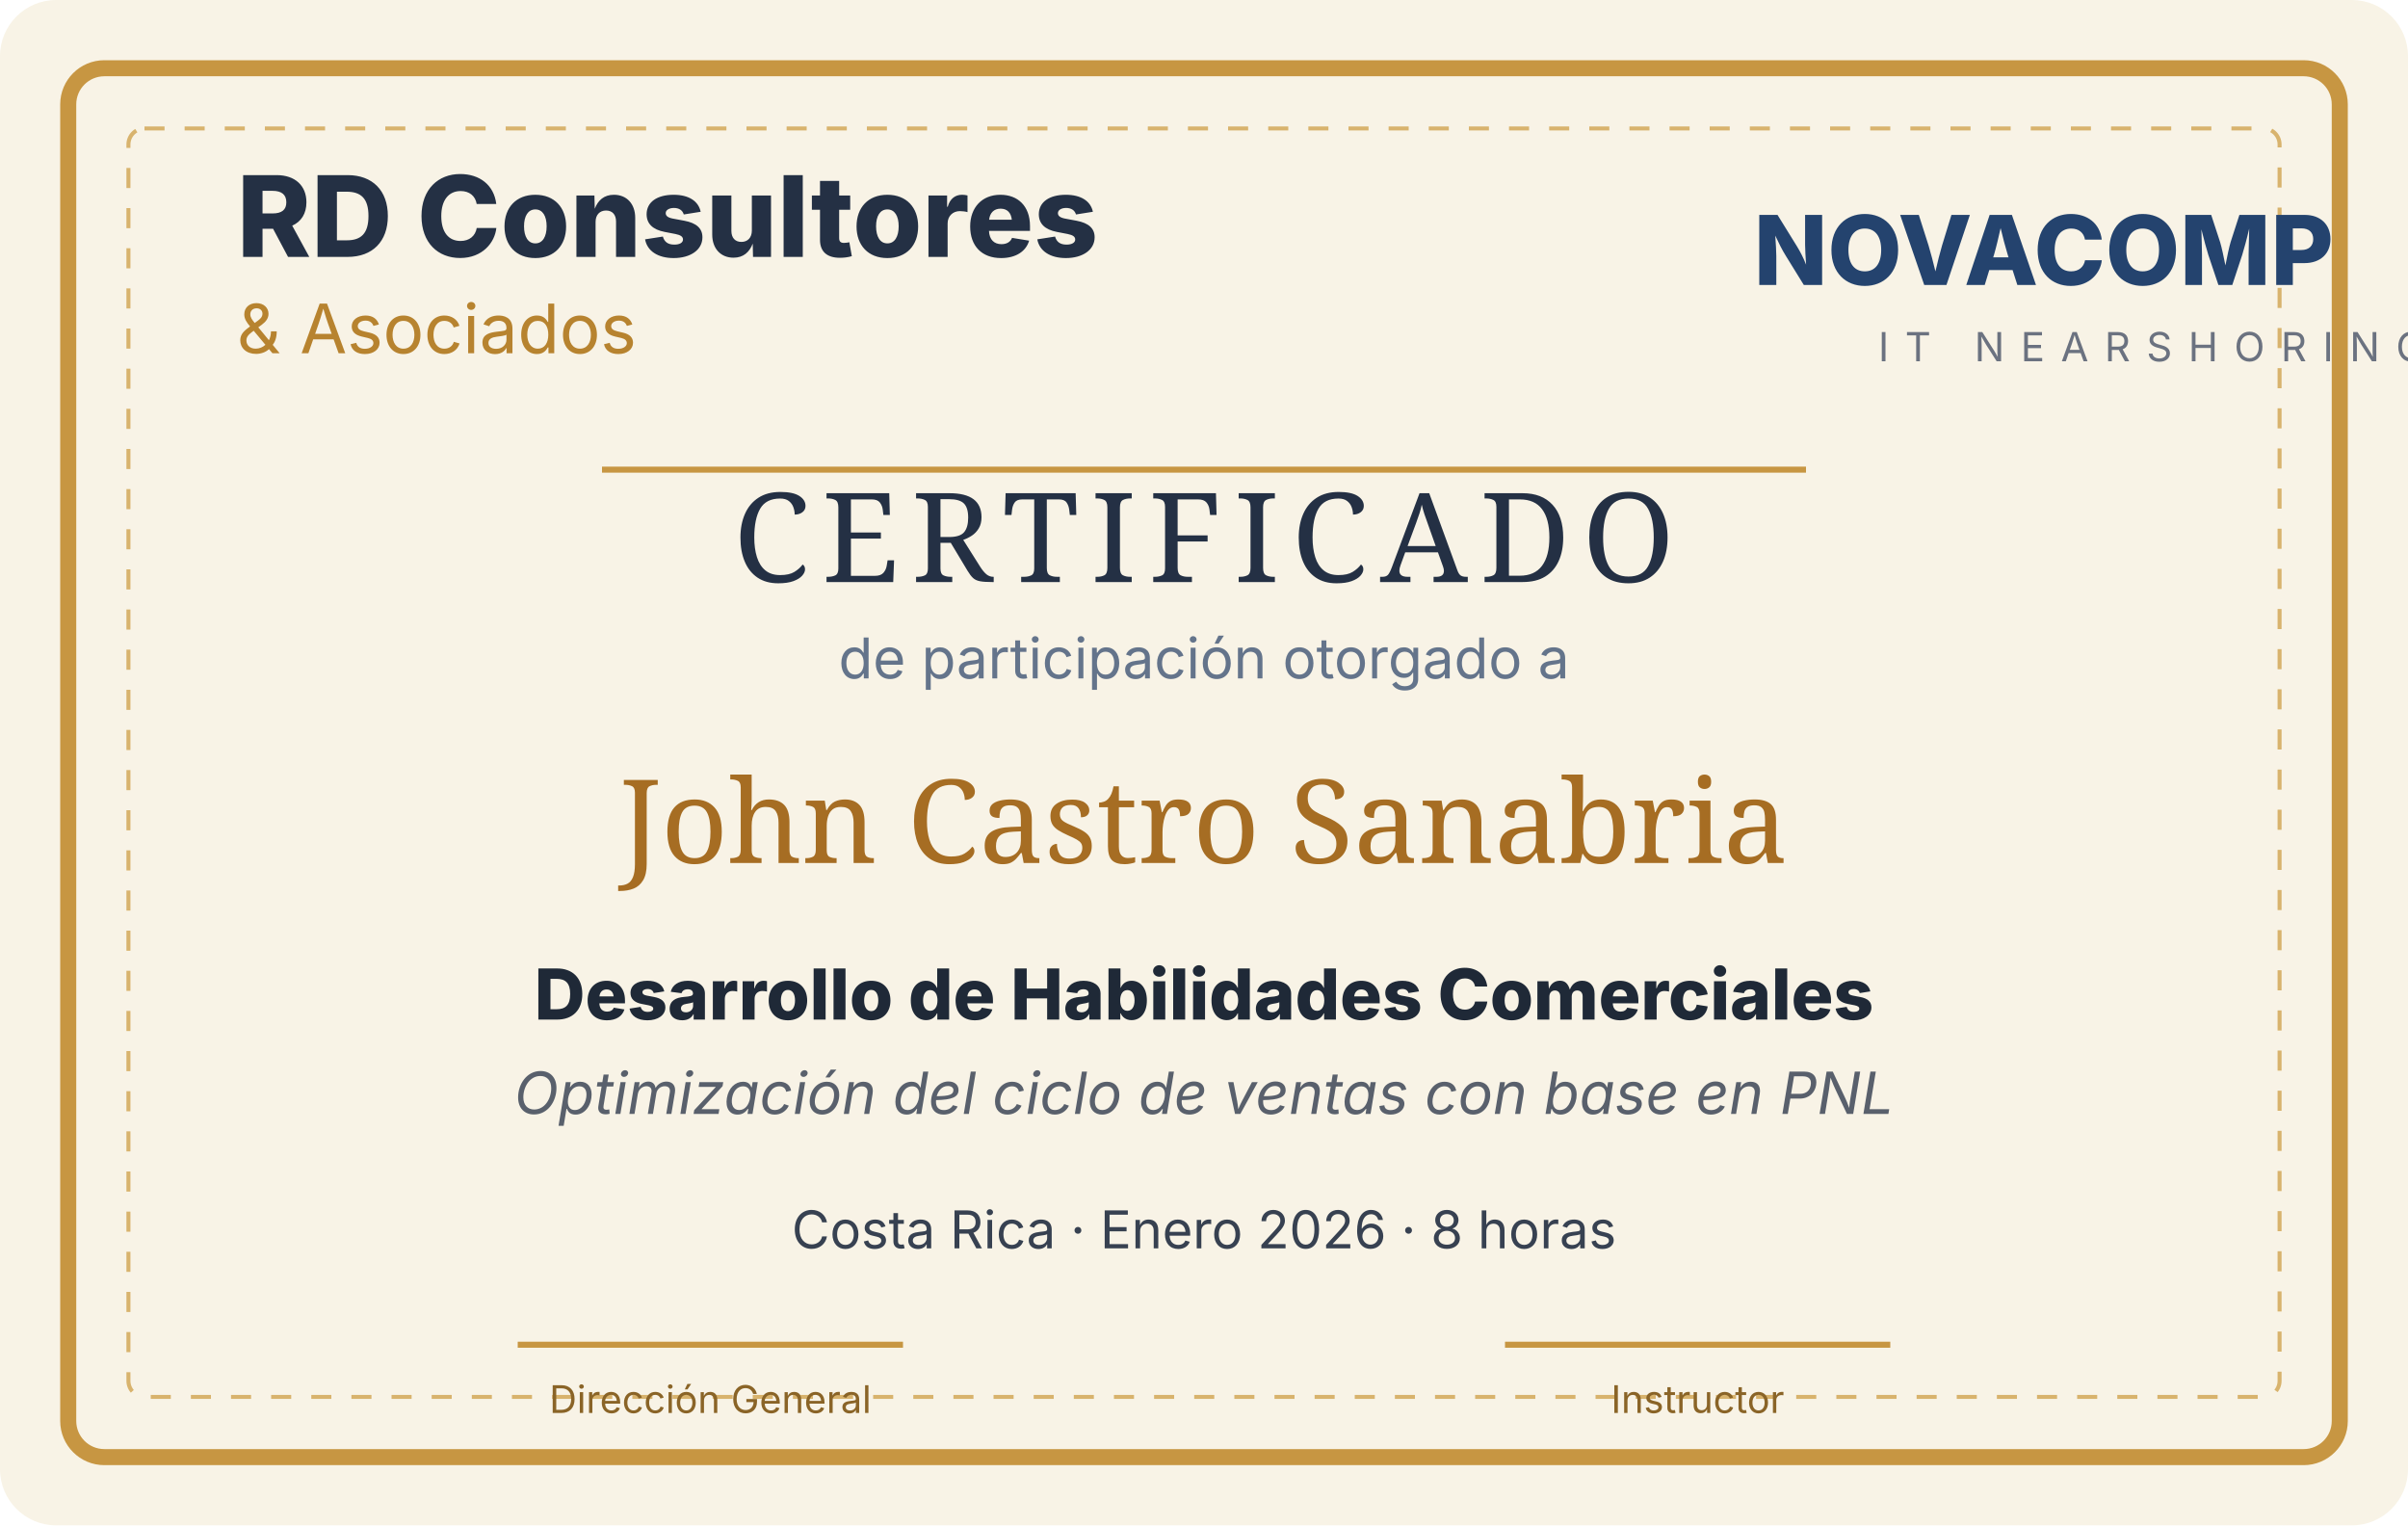
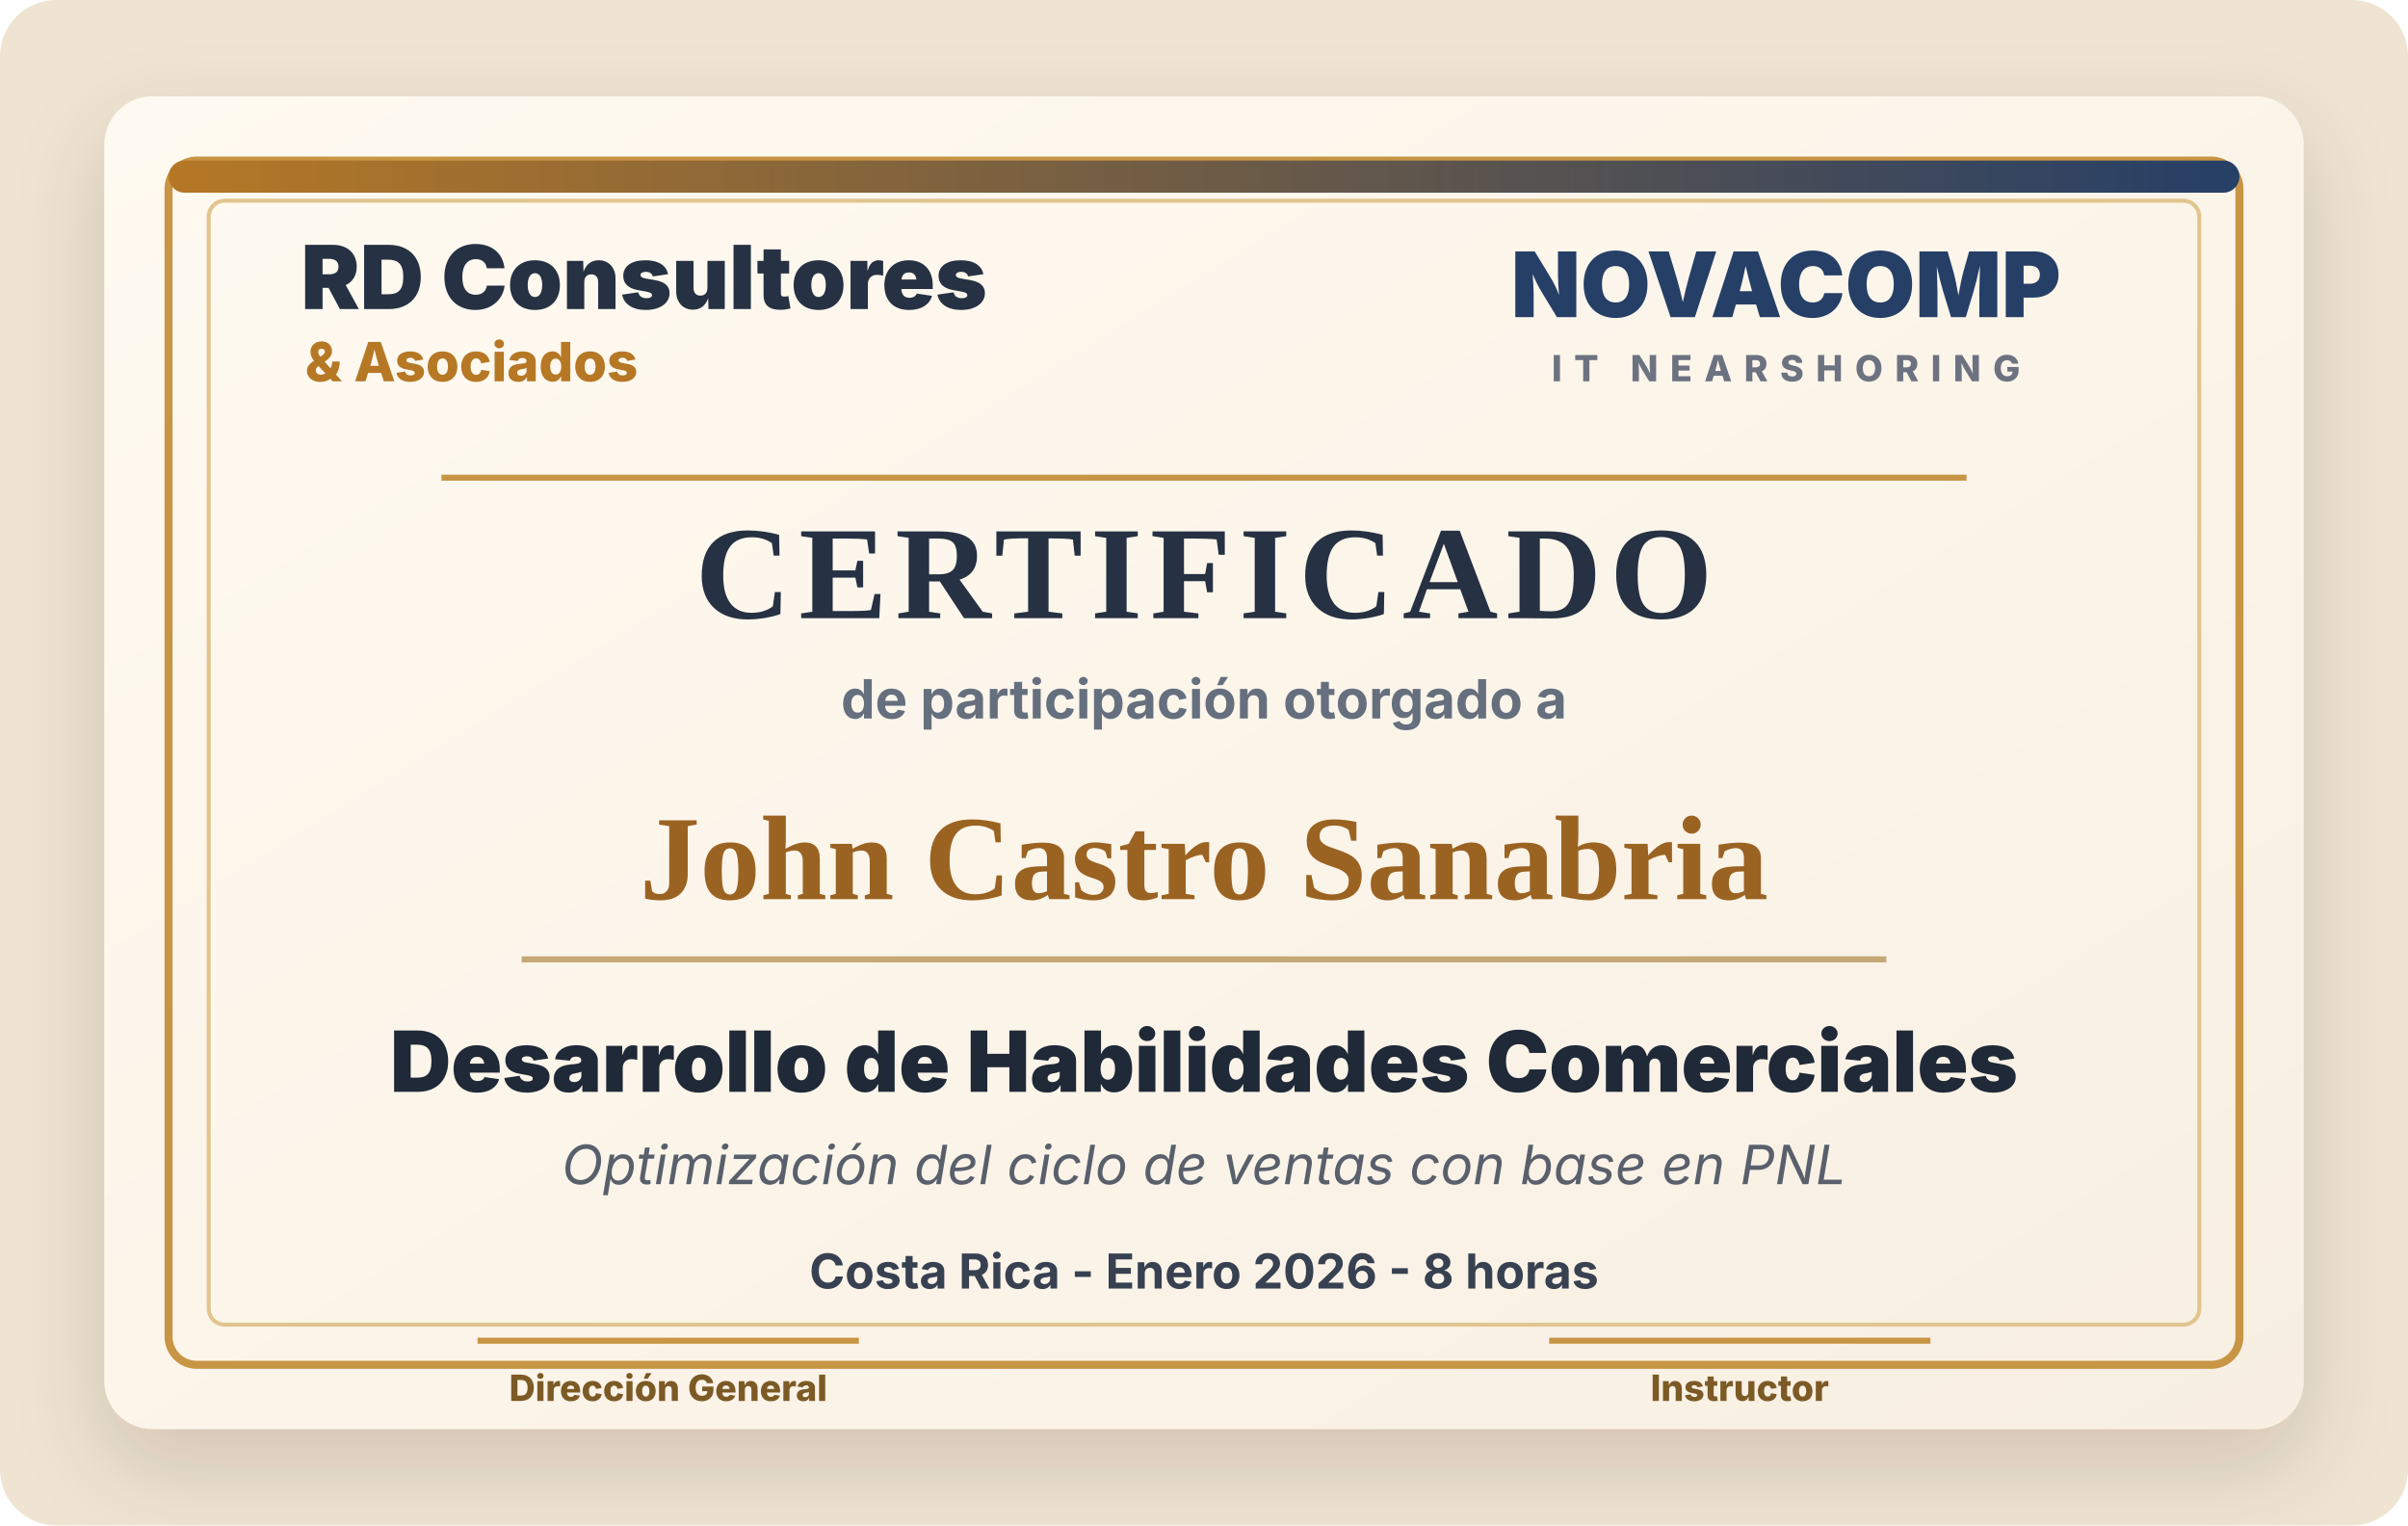
<svg xmlns="http://www.w3.org/2000/svg" viewBox="0 0 1200 760" role="img" aria-labelledby="title desc">
-   <rect width="1200" height="760" rx="28" fill="#f8f3e6" />
-   <rect x="34" y="34" width="1132" height="692" rx="18" fill="none" stroke="#c79642" stroke-width="8" />
-   <rect x="64" y="64" width="1072" height="632" rx="8" fill="none" stroke="#d8b36d" stroke-width="2" stroke-dasharray="10 10" />
-   <text x="118" y="128" fill="#243044" font-family="Inter, Arial, sans-serif" font-size="56" font-weight="800">RD Consultores</text>
-   <text x="118" y="176" fill="#b7832f" font-family="Inter, Arial, sans-serif" font-size="34">&amp; Asociados</text>
-   <text x="874" y="142" fill="#24436e" font-family="Inter, Arial, sans-serif" font-size="48" font-weight="800">NOVACOMP</text>
-   <text x="936" y="180" fill="#6b7280" font-family="Inter, Arial, sans-serif" font-size="20" letter-spacing="8">IT NEARSHORING</text>
-   <line x1="300" y1="234" x2="900" y2="234" stroke="#c79642" stroke-width="3" />
-   <text x="600" y="290" text-anchor="middle" fill="#243044" font-family="Georgia, serif" font-size="62" letter-spacing="6">CERTIFICADO</text>
-   <text x="600" y="338" text-anchor="middle" fill="#64748b" font-family="Inter, Arial, sans-serif" font-size="28">de participación otorgado a</text>
-   <text x="600" y="430" text-anchor="middle" fill="#a66d23" font-family="Georgia, serif" font-size="58">John Castro Sanabria</text>
-   <text x="600" y="508" text-anchor="middle" fill="#1f2937" font-family="Inter, Arial, sans-serif" font-size="35" font-weight="800">Desarrollo de Habilidades Comerciales</text>
-   <text x="600" y="555" text-anchor="middle" fill="#59606c" font-family="Inter, Arial, sans-serif" font-size="29" font-style="italic">Optimización del ciclo de ventas con base en PNL</text>
-   <text x="600" y="622" text-anchor="middle" fill="#374151" font-family="Inter, Arial, sans-serif" font-size="26">Costa Rica · Enero 2026 · 8 horas</text>
-   <line x1="258" y1="670" x2="450" y2="670" stroke="#c79642" stroke-width="3" />
-   <line x1="750" y1="670" x2="942" y2="670" stroke="#c79642" stroke-width="3" />
-   <text x="354" y="704" text-anchor="middle" fill="#8a6427" font-family="Inter, Arial, sans-serif" font-size="19">Dirección General</text>
-   <text x="846" y="704" text-anchor="middle" fill="#8a6427" font-family="Inter, Arial, sans-serif" font-size="19">Instructor</text>
+   <defs>
+     <linearGradient id="paper" x1="0" x2="1" y1="0" y2="1">
+       <stop offset="0" stop-color="#fffaf1" />
+       <stop offset="1" stop-color="#f8efe2" />
+     </linearGradient>
+     <linearGradient id="ribbon" x1="0" x2="1">
+       <stop offset="0" stop-color="#b67825" />
+       <stop offset="1" stop-color="#253f67" />
+     </linearGradient>
+     <filter id="softShadow" x="-12%" y="-12%" width="124%" height="124%">
+       <feDropShadow dx="0" dy="18" stdDeviation="22" flood-color="#2b2118" flood-opacity="0.15" />
+     </filter>
+   </defs>
+   <rect width="1200" height="760" rx="28" fill="#efe4d1" />
+   <rect x="52" y="48" width="1096" height="664" rx="24" fill="url(#paper)" filter="url(#softShadow)" />
+   <rect x="84" y="80" width="1032" height="600" rx="14" fill="none" stroke="#c89545" stroke-width="4" />
+   <rect x="104" y="100" width="992" height="560" rx="8" fill="none" stroke="#e0c58f" stroke-width="2" />
+   <rect x="84" y="80" width="1032" height="16" rx="8" fill="url(#ribbon)" />
+   <text x="150" y="154" fill="#263143" font-family="Inter, Arial, sans-serif" font-size="44" font-weight="900">RD Consultores</text>
+   <text x="152" y="190" fill="#b67825" font-family="Inter, Arial, sans-serif" font-size="27" font-weight="800">&amp; Asociados</text>
+   <text x="890" y="158" text-anchor="middle" fill="#253f67" font-family="Inter, Arial, sans-serif" font-size="45" font-weight="900">NOVACOMP</text>
+   <text x="890" y="190" text-anchor="middle" fill="#6c7280" font-family="Inter, Arial, sans-serif" font-size="18" font-weight="800" letter-spacing="6">IT NEARSHORING</text>
+   <line x1="220" y1="238" x2="980" y2="238" stroke="#c89545" stroke-width="3" />
+   <text x="600" y="308" text-anchor="middle" fill="#263143" font-family="Georgia, 'Times New Roman', serif" font-size="66" font-weight="700" letter-spacing="4">CERTIFICADO</text>
+   <text x="600" y="358" text-anchor="middle" fill="#656f7e" font-family="Inter, Arial, sans-serif" font-size="27" font-weight="700">de participación otorgado a</text>
+   <text x="600" y="448" text-anchor="middle" fill="#9b6322" font-family="Georgia, 'Times New Roman', serif" font-size="60" font-weight="700">John Castro Sanabria</text>
+   <line x1="260" y1="478" x2="940" y2="478" stroke="#c4a875" stroke-width="3" />
+   <text x="600" y="544" text-anchor="middle" fill="#1f2937" font-family="Inter, Arial, sans-serif" font-size="42" font-weight="900">Desarrollo de Habilidades Comerciales</text>
+   <text x="600" y="590" text-anchor="middle" fill="#59606c" font-family="Inter, Arial, sans-serif" font-size="27" font-style="italic">Optimización del ciclo de ventas con base en PNL</text>
+   <text x="600" y="642" text-anchor="middle" fill="#374151" font-family="Inter, Arial, sans-serif" font-size="24" font-weight="700">Costa Rica - Enero 2026 - 8 horas</text>
+   <line x1="238" y1="668" x2="428" y2="668" stroke="#c89545" stroke-width="3" />
+   <line x1="772" y1="668" x2="962" y2="668" stroke="#c89545" stroke-width="3" />
+   <text x="333" y="698" text-anchor="middle" fill="#7c5a25" font-family="Inter, Arial, sans-serif" font-size="18" font-weight="800">Dirección General</text>
+   <text x="867" y="698" text-anchor="middle" fill="#7c5a25" font-family="Inter, Arial, sans-serif" font-size="18" font-weight="800">Instructor</text>
</svg>
